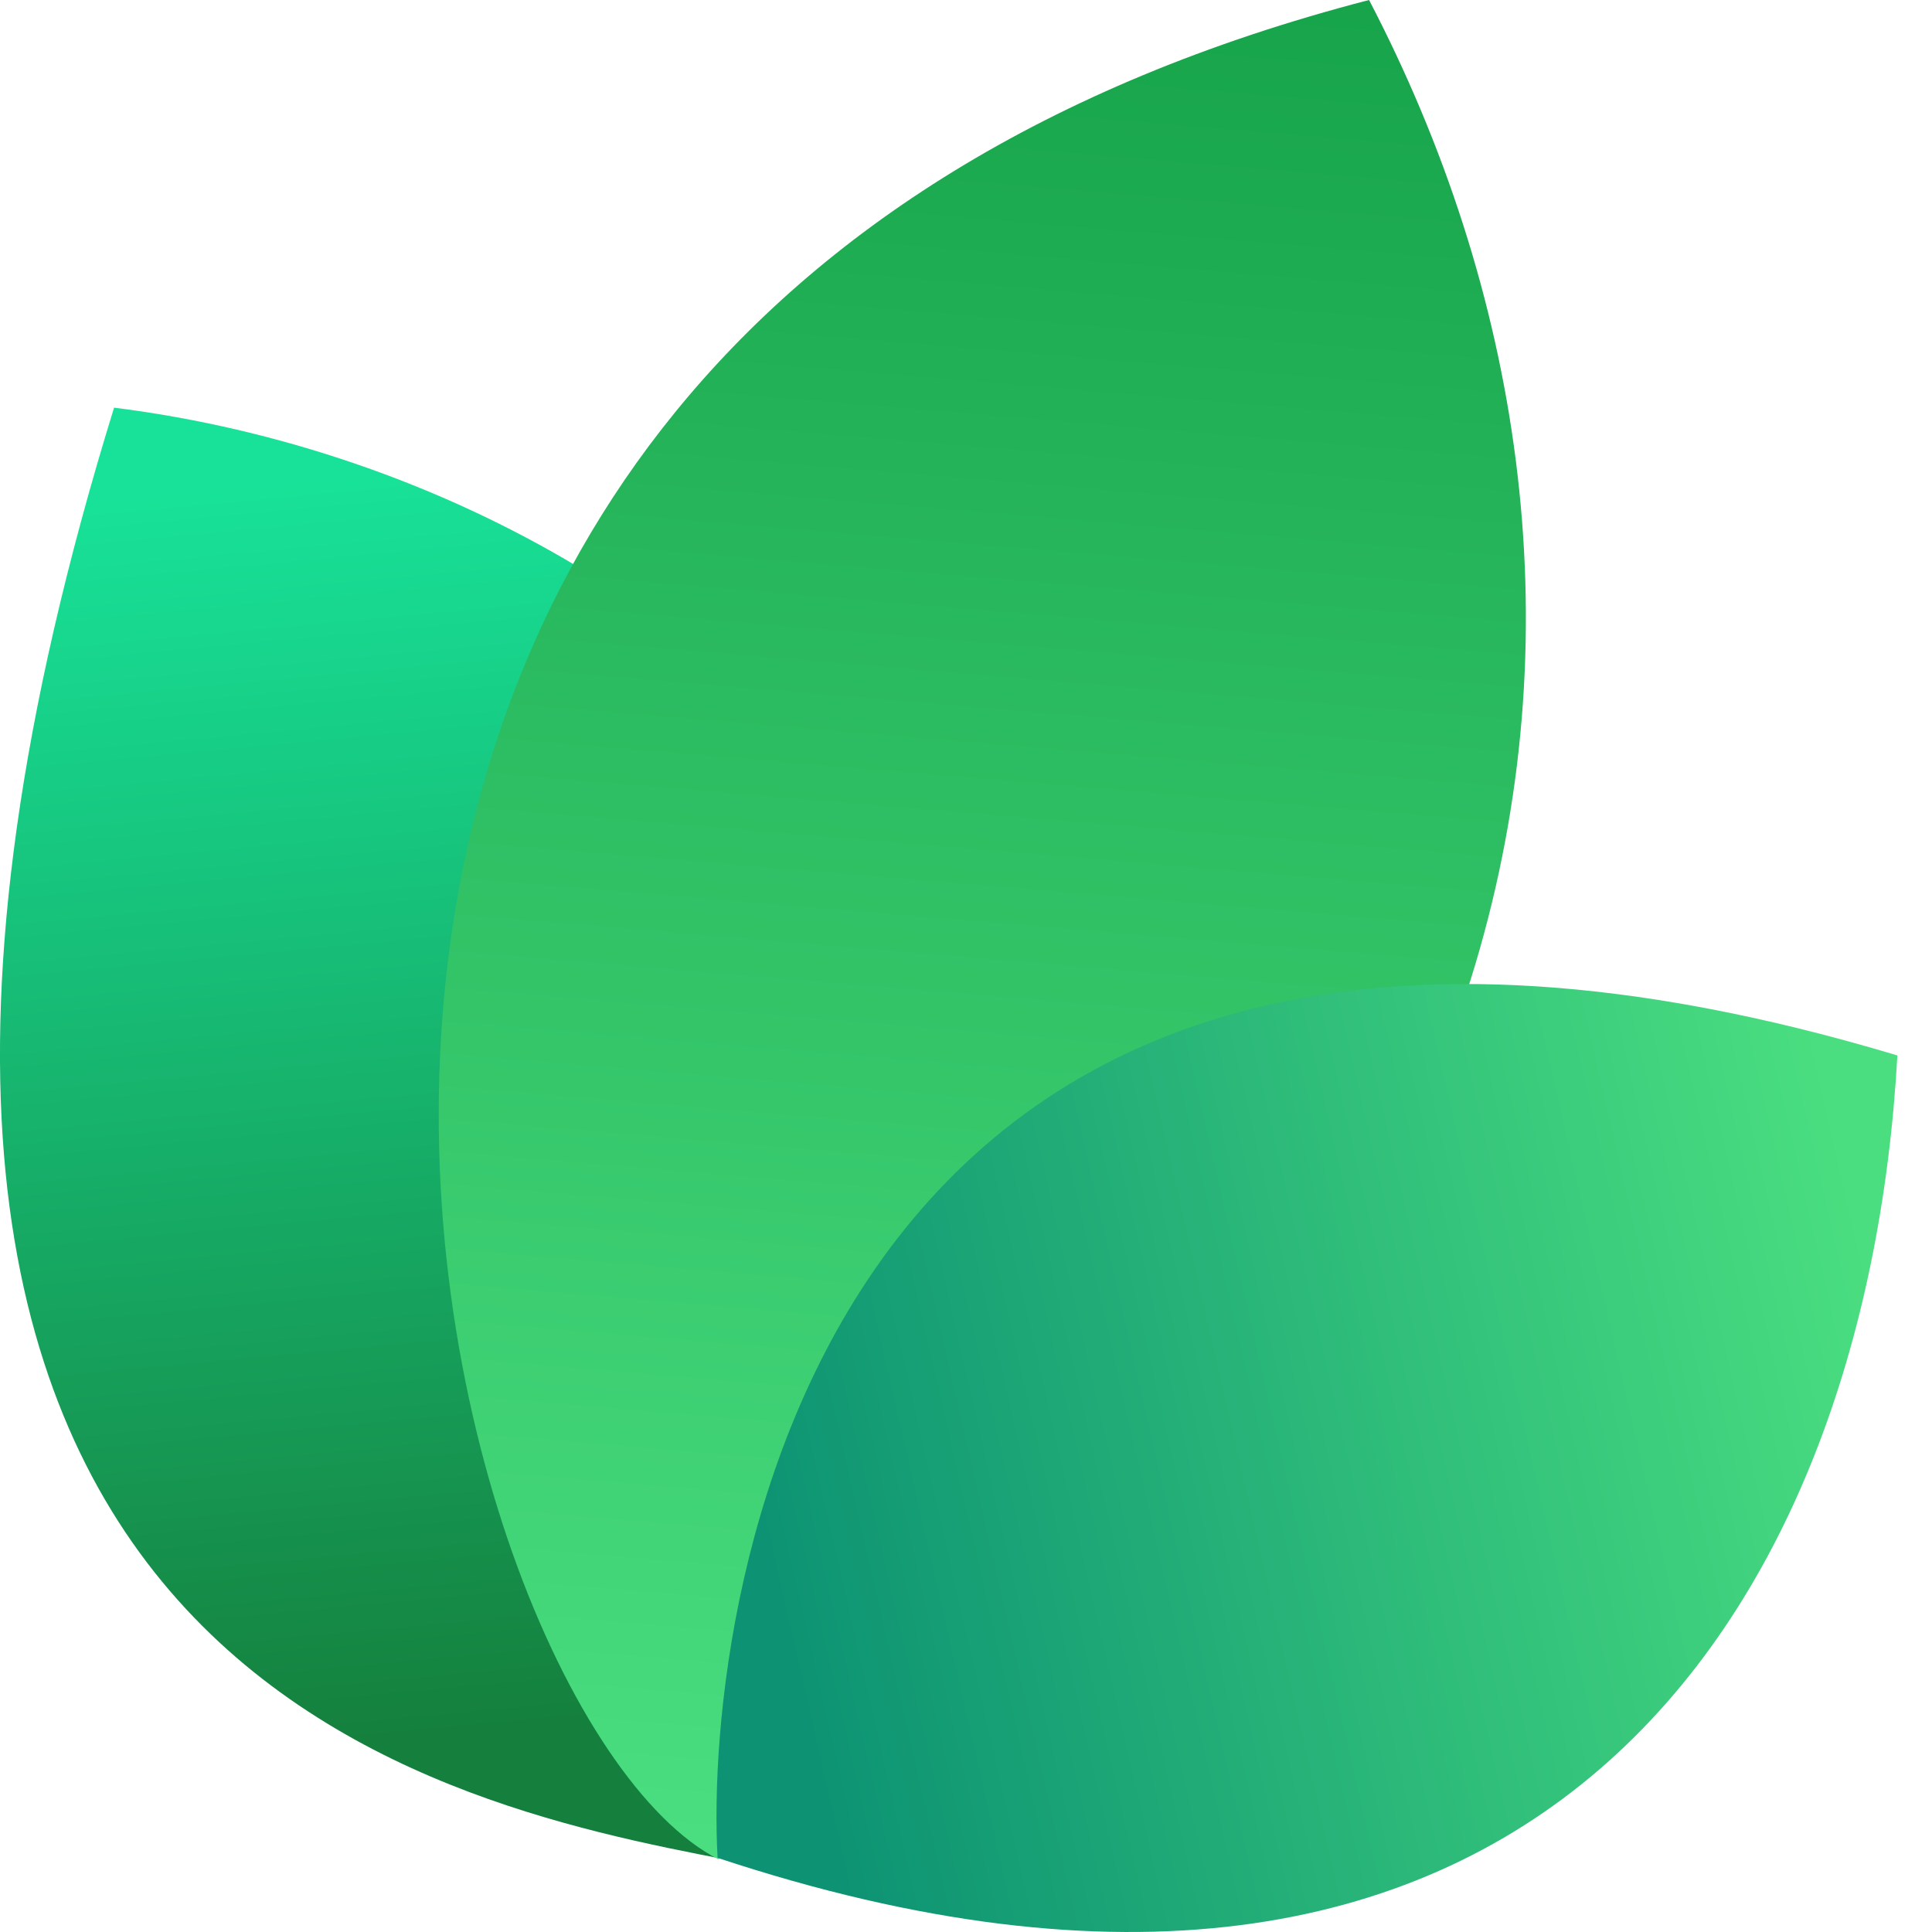
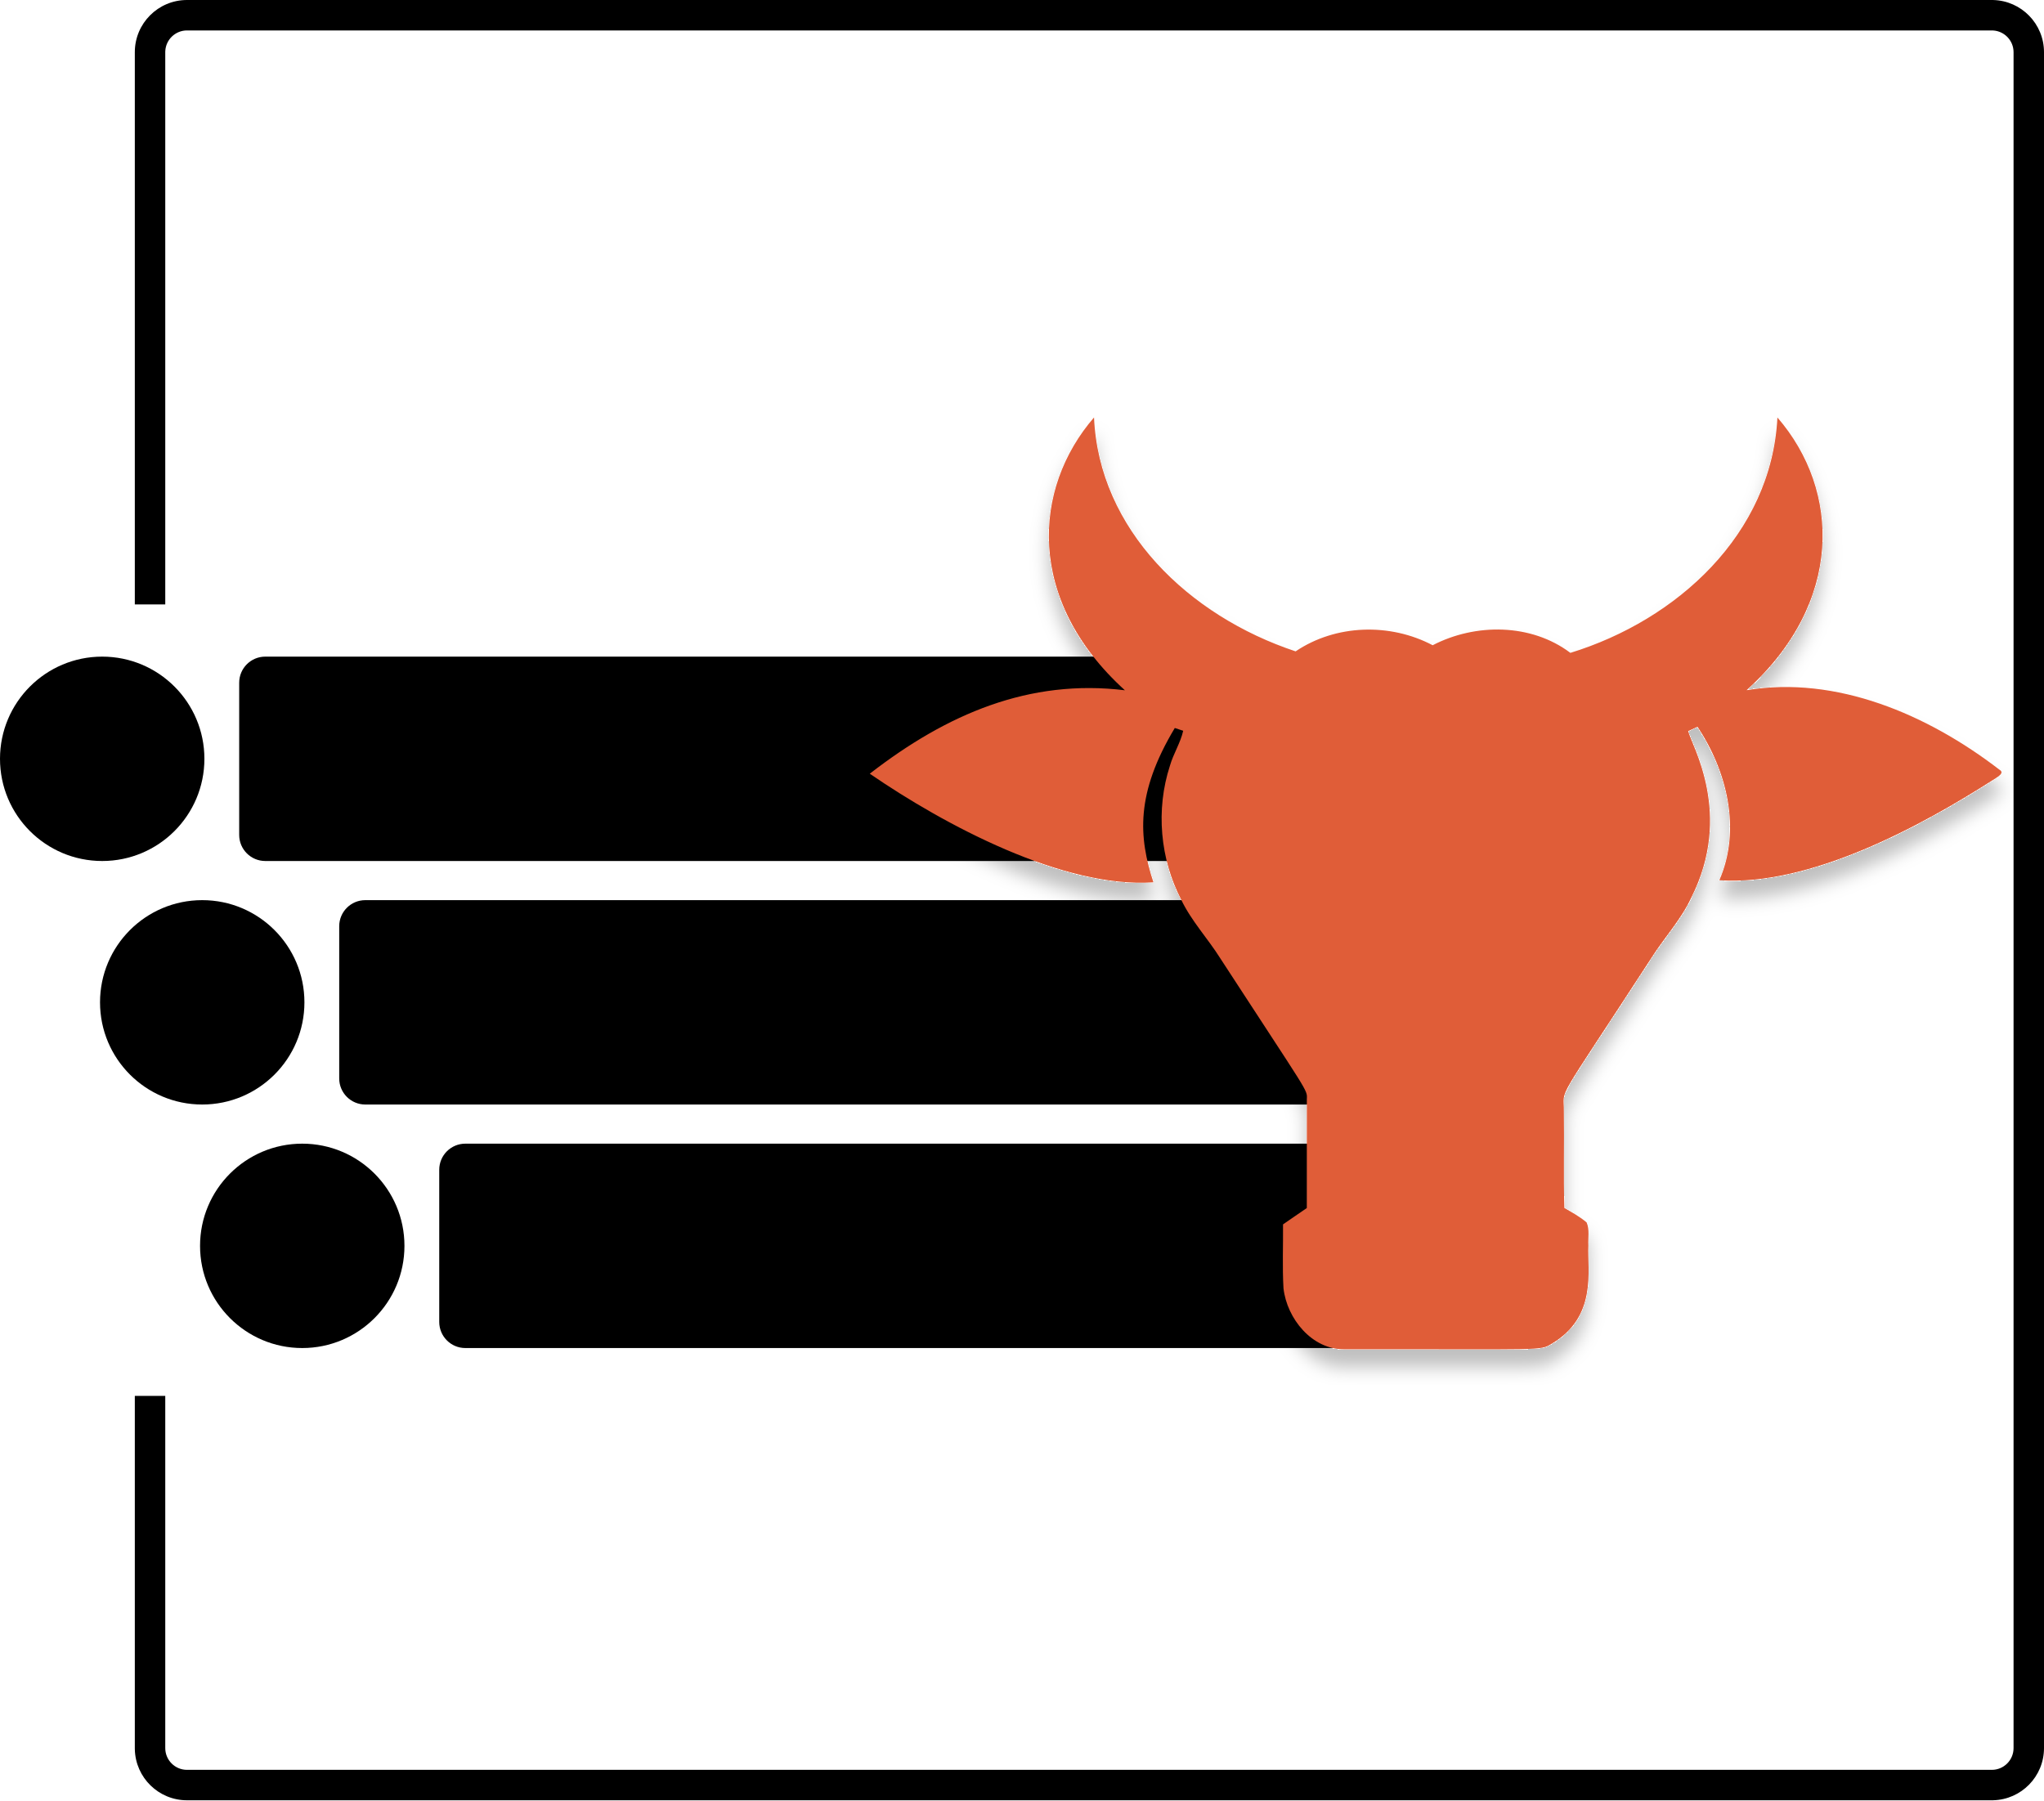
- <svg xmlns="http://www.w3.org/2000/svg" width="24" height="24" viewBox="0 0 24 24" fill="none">
-   <path d="M9.061 23.108C5.268 22.377 -3.391 20.627 1.417 5.064C9.634 6.099 16.973 14.064 9.061 23.108Z" fill="url(#paint0_linear_17557_2021)" />
-   <path d="M8.919 23.094C5.276 21.222 0.784 4.209 17.007 0C20.757 7.193 19.621 16.545 8.919 23.094Z" fill="url(#paint1_linear_17557_2021)" />
-   <path d="M8.914 23.079C8.735 19.882 10.159 9.085 23.57 13.111C23.181 20.123 18.984 26.418 8.914 23.079Z" fill="url(#paint2_linear_17557_2021)" />
+ <svg xmlns="http://www.w3.org/2000/svg" width="470" height="414" viewBox="0 0 470 414" fill="none">
+   <rect x="55" y="151" width="252" height="47" rx="6" fill="black" />
+   <circle cx="23.5" cy="174.5" r="23.5" fill="black" />
+   <rect x="101" y="263" width="252" height="47" rx="6" fill="black" />
+   <circle cx="69.5" cy="286.5" r="23.5" fill="black" />
+   <rect x="78" y="207" width="252" height="47" rx="6" fill="black" />
+   <circle cx="46.5" cy="230.5" r="23.5" fill="black" />
+   <g filter="url(#filter0_d_1_18)">
+     <path d="M251.561 96C252.7 121.756 273.285 141.609 297.913 149.79C307.148 143.557 319.644 143.213 329.431 148.381C339.246 143.276 352.086 143.332 361.096 150.134C385.577 142.608 407.344 122.85 408.701 96.007C423.256 112.799 423.931 138.594 401.616 158.717C422.241 155.302 443.23 164.283 459.744 176.991C461.004 177.727 459.471 178.547 458.834 179.01C441.43 190.206 416.059 203.83 395.344 202.424C400.426 190.812 397.122 177.313 390.324 167.139C389.61 167.461 388.896 167.791 388.189 168.127C389.009 171.481 398.605 187.196 388.875 206.463C386.523 211.547 382.637 215.656 379.676 220.368C356.913 255.398 359.7 249.717 359.598 255.576C359.71 262.974 359.486 270.386 359.71 277.784C361.467 278.808 363.28 279.783 364.834 281.122C365.541 282.77 365.128 284.67 365.226 286.423C364.951 292.109 367.364 302.762 356.804 309.009C354.006 310.694 355.657 310.235 309.087 310.285C301.645 310.342 295.925 303.231 295.127 296.268C294.847 291.374 295.064 286.465 295.022 281.564C296.849 280.315 298.656 279.039 300.49 277.805C300.49 269.453 300.497 261.095 300.497 252.743C300.608 250.503 301.005 251.778 280.587 220.368C277.723 215.803 273.964 211.82 271.619 206.926C266.739 197.523 265.724 186.184 269.014 176.093C269.805 173.324 271.43 170.869 272.067 168.05C271.423 167.833 270.779 167.623 270.135 167.412C261.085 182.5 261.804 192.464 265.22 202.901C244.547 204.356 217.116 189.69 200 177.923C217.678 164.219 236.666 156.047 258.66 158.738C235.811 137.991 237.446 112.29 251.561 96Z" fill="#E05D38" />
+   </g>
+   <path d="M458.31 0.004C464.794 0.168 470 5.476 470 12V402C470 408.524 464.794 413.832 458.31 413.996L458 414H43C36.476 414 31.168 408.794 31.004 402.31L31 402V321H38V402C38 404.761 40.239 407 43 407H458C460.761 407 463 404.761 463 402V12C463 9.325 460.899 7.141 458.257 7.007L458 7H43C40.325 7 38.141 9.101 38.007 11.743L38 12V139H31V12C31 5.373 36.373 4.93259e-08 43 0H458L458.31 0.004Z" fill="black" />
  <defs>
-     <linearGradient id="paint0_linear_17557_2021" x1="3.776" y1="5.916" x2="5.232" y2="21.559" gradientUnits="userSpaceOnUse">
-       <stop stop-color="#18E299" />
-       <stop offset="1" stop-color="#15803D" />
-     </linearGradient>
-     <linearGradient id="paint1_linear_17557_2021" x1="12.171" y1="-0.718" x2="10.19" y2="22.983" gradientUnits="userSpaceOnUse">
-       <stop stop-color="#16A34A" />
-       <stop offset="1" stop-color="#4ADE80" />
-     </linearGradient>
-     <linearGradient id="paint2_linear_17557_2021" x1="23.133" y1="15.353" x2="9.338" y2="18.52" gradientUnits="userSpaceOnUse">
-       <stop stop-color="#4ADE80" />
-       <stop offset="1" stop-color="#0D9373" />
-     </linearGradient>
+     <filter id="filter0_d_1_18" x="196" y="96" width="268.227" height="222.306" filterUnits="userSpaceOnUse" color-interpolation-filters="sRGB">
+       <feFlood flood-opacity="0" result="BackgroundImageFix" />
+       <feColorMatrix in="SourceAlpha" type="matrix" values="0 0 0 0 0 0 0 0 0 0 0 0 0 0 0 0 0 0 127 0" result="hardAlpha" />
+       <feOffset dy="4" />
+       <feGaussianBlur stdDeviation="2" />
+       <feComposite in2="hardAlpha" operator="out" />
+       <feColorMatrix type="matrix" values="0 0 0 0 0 0 0 0 0 0 0 0 0 0 0 0 0 0 0.25 0" />
+       <feBlend mode="normal" in2="BackgroundImageFix" result="effect1_dropShadow_1_18" />
+       <feBlend mode="normal" in="SourceGraphic" in2="effect1_dropShadow_1_18" result="shape" />
+     </filter>
  </defs>
</svg>
